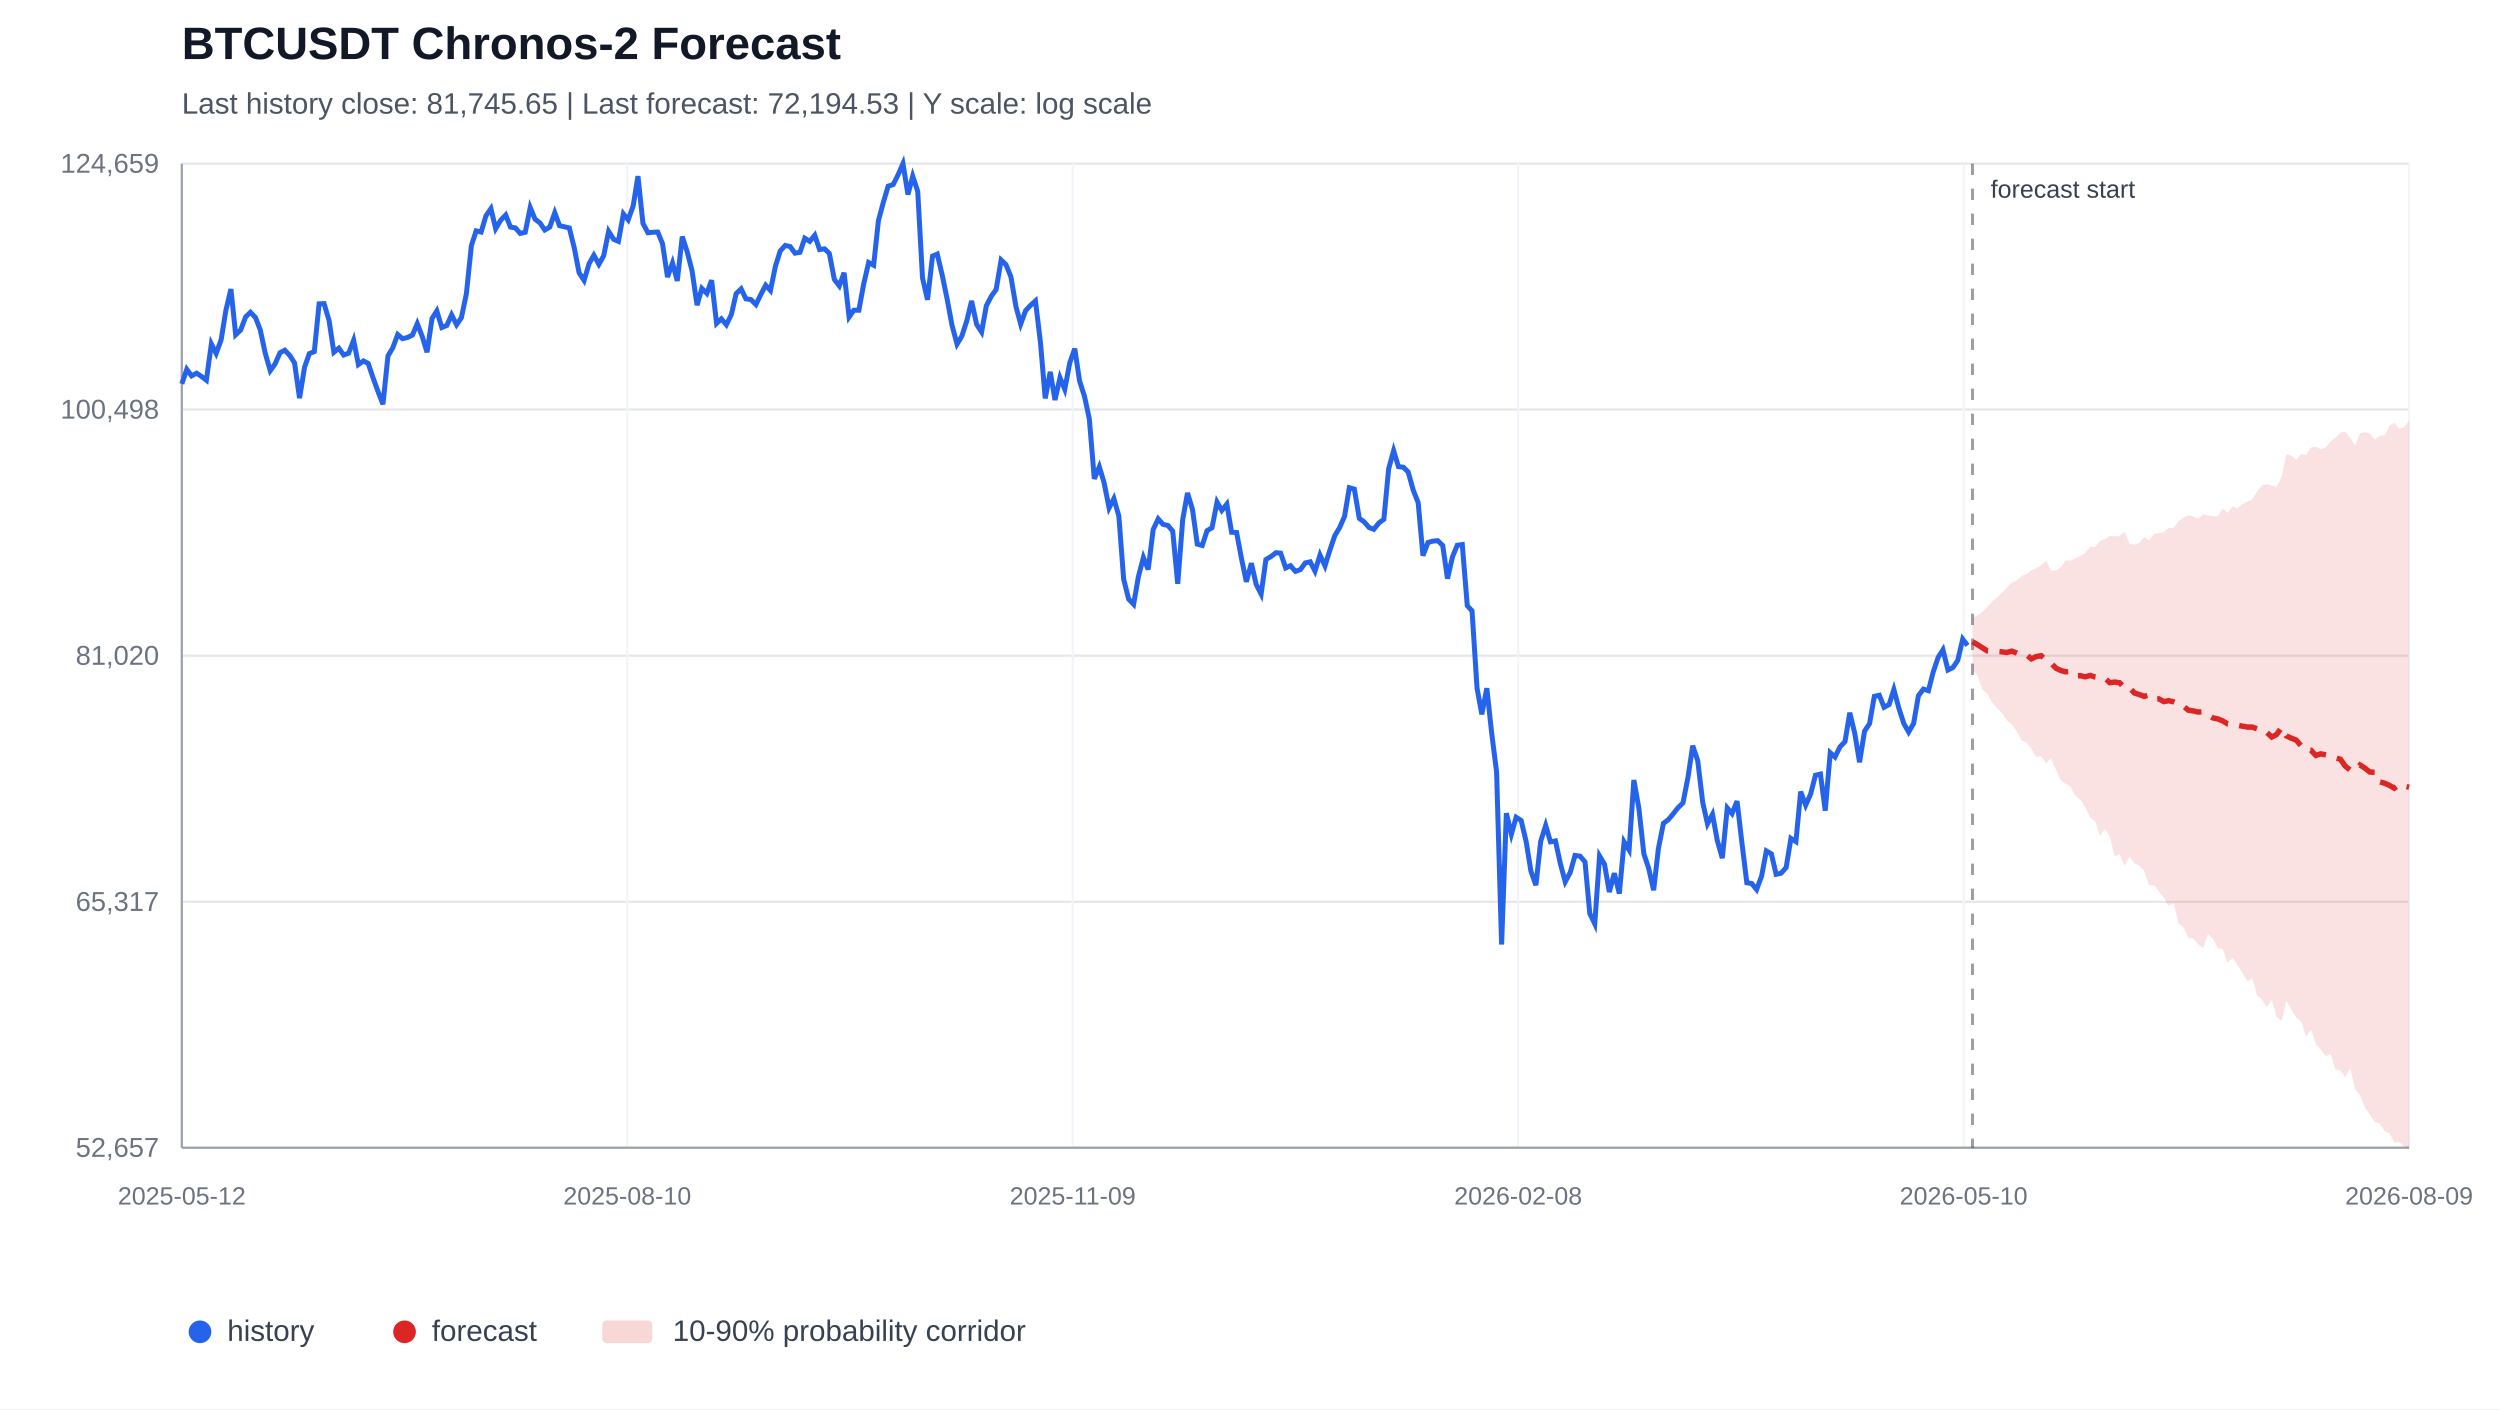
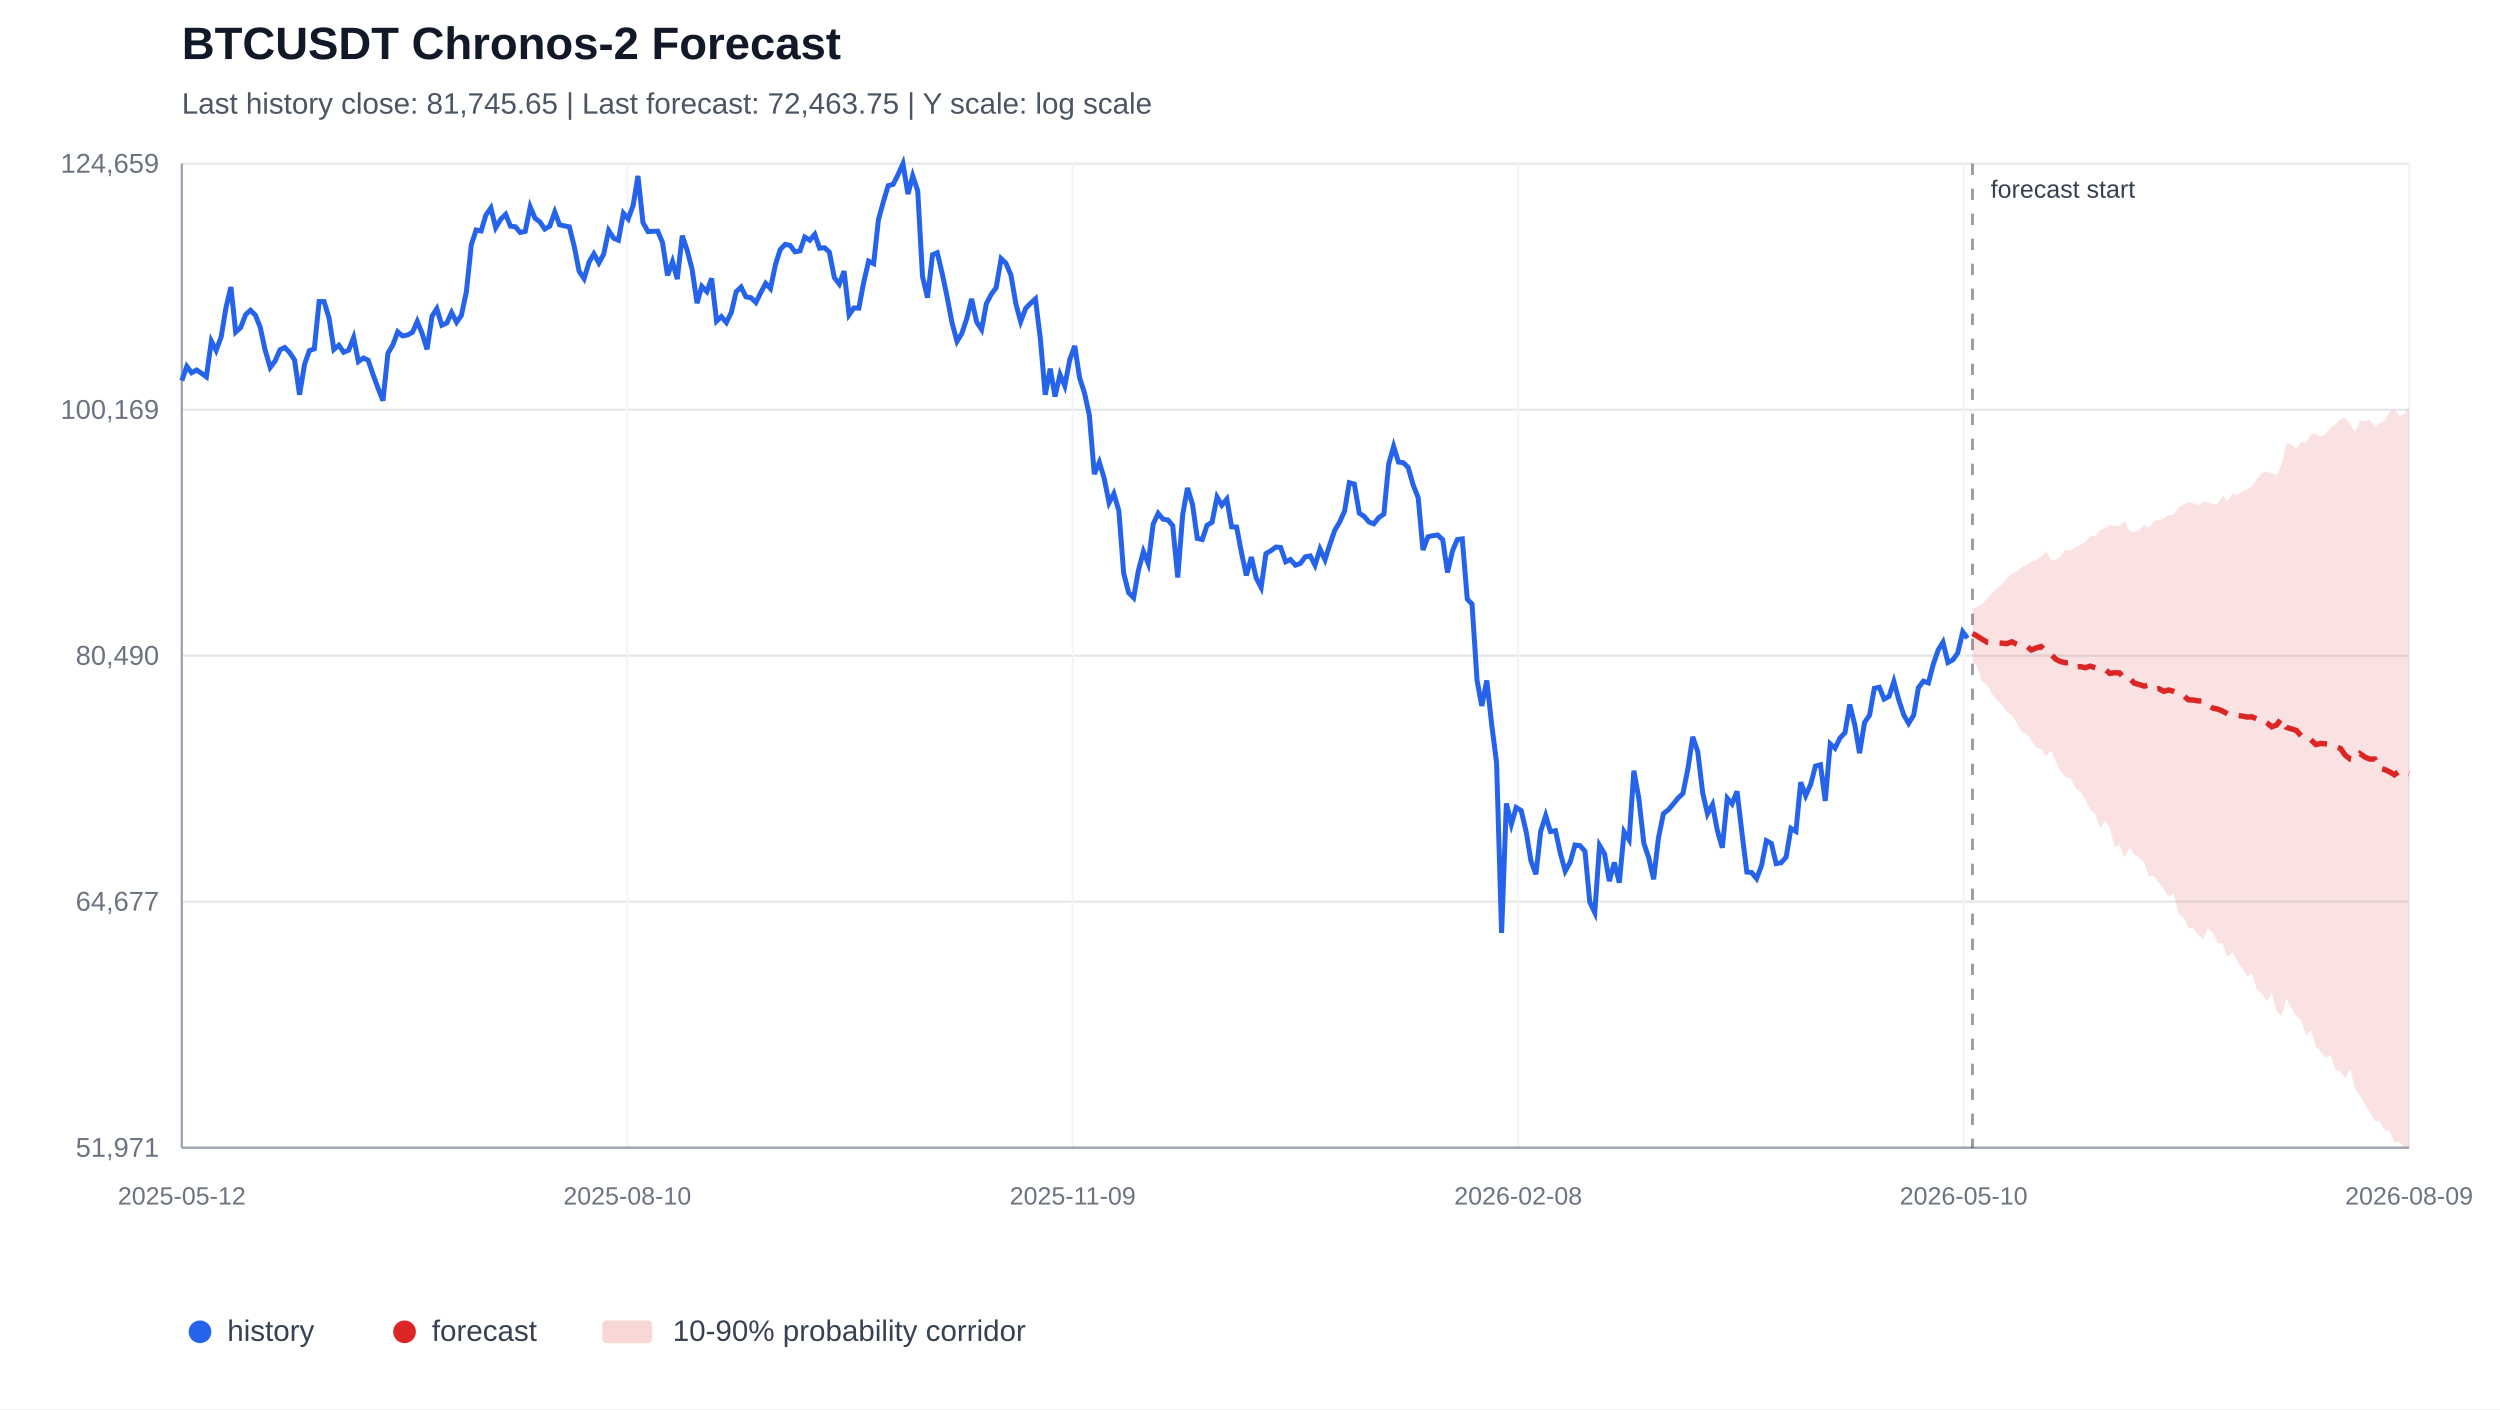
<svg xmlns="http://www.w3.org/2000/svg" data-y-scale="log" width="1100" height="620" viewBox="0 0 1100 620">
  <rect width="100%" height="100%" fill="#ffffff" />
  <text x="80" y="26" font-family="Arial, sans-serif" font-size="20" font-weight="700" fill="#111827">BTCUSDT Chronos-2 Forecast</text>
-   <text x="80" y="50" font-family="Arial, sans-serif" font-size="13" fill="#4b5563">Last history close: 81,745.65 | Last forecast: 72,194.53 | Y scale: log scale</text>
+   <text x="80" y="50" font-family="Arial, sans-serif" font-size="13" fill="#4b5563">Last history close: 81,745.65 | Last forecast: 72,463.75 | Y scale: log scale</text>
  <line x1="80" y1="505.0" x2="1060" y2="505.0" stroke="#e5e7eb" stroke-width="1" />
-   <text x="70" y="509.0" text-anchor="end" font-family="Arial, sans-serif" font-size="12" fill="#6b7280">52,657</text>
-   <line x1="80" y1="396.8" x2="1060" y2="396.8" stroke="#e5e7eb" stroke-width="1" />
-   <text x="70" y="400.8" text-anchor="end" font-family="Arial, sans-serif" font-size="12" fill="#6b7280">65,317</text>
+   <text x="70" y="509.0" text-anchor="end" font-family="Arial, sans-serif" font-size="12" fill="#6b7280">51,971</text>
+   <line x1="80" y1="396.7" x2="1060" y2="396.7" stroke="#e5e7eb" stroke-width="1" />
+   <text x="70" y="400.7" text-anchor="end" font-family="Arial, sans-serif" font-size="12" fill="#6b7280">64,677</text>
  <line x1="80" y1="288.5" x2="1060" y2="288.5" stroke="#e5e7eb" stroke-width="1" />
-   <text x="70" y="292.5" text-anchor="end" font-family="Arial, sans-serif" font-size="12" fill="#6b7280">81,020</text>
-   <line x1="80" y1="180.2" x2="1060" y2="180.2" stroke="#e5e7eb" stroke-width="1" />
-   <text x="70" y="184.2" text-anchor="end" font-family="Arial, sans-serif" font-size="12" fill="#6b7280">100,498</text>
+   <text x="70" y="292.5" text-anchor="end" font-family="Arial, sans-serif" font-size="12" fill="#6b7280">80,490</text>
+   <line x1="80" y1="180.3" x2="1060" y2="180.3" stroke="#e5e7eb" stroke-width="1" />
+   <text x="70" y="184.3" text-anchor="end" font-family="Arial, sans-serif" font-size="12" fill="#6b7280">100,169</text>
  <line x1="80" y1="72.0" x2="1060" y2="72.0" stroke="#e5e7eb" stroke-width="1" />
  <text x="70" y="76.0" text-anchor="end" font-family="Arial, sans-serif" font-size="12" fill="#6b7280">124,659</text>
  <line class="x-axis-grid" x1="80.0" y1="72" x2="80.0" y2="505" stroke="#f1f5f9" stroke-width="1" />
  <line class="x-axis-grid" x1="276.0" y1="72" x2="276.0" y2="505" stroke="#f1f5f9" stroke-width="1" />
  <line class="x-axis-grid" x1="472.0" y1="72" x2="472.0" y2="505" stroke="#f1f5f9" stroke-width="1" />
  <line class="x-axis-grid" x1="668.0" y1="72" x2="668.0" y2="505" stroke="#f1f5f9" stroke-width="1" />
  <line class="x-axis-grid" x1="864.0" y1="72" x2="864.0" y2="505" stroke="#f1f5f9" stroke-width="1" />
  <line class="x-axis-grid" x1="1060.0" y1="72" x2="1060.0" y2="505" stroke="#f1f5f9" stroke-width="1" />
  <line x1="80" y1="72" x2="80" y2="505" stroke="#9ca3af" stroke-width="1" />
  <line x1="80" y1="505" x2="1060" y2="505" stroke="#9ca3af" stroke-width="1" />
  <text class="x-axis-label" x="80.0" y="530" text-anchor="middle" font-family="Arial, sans-serif" font-size="11" fill="#6b7280">2025-05-12</text>
  <text class="x-axis-label" x="276.0" y="530" text-anchor="middle" font-family="Arial, sans-serif" font-size="11" fill="#6b7280">2025-08-10</text>
  <text class="x-axis-label" x="472.0" y="530" text-anchor="middle" font-family="Arial, sans-serif" font-size="11" fill="#6b7280">2025-11-09</text>
  <text class="x-axis-label" x="668.0" y="530" text-anchor="middle" font-family="Arial, sans-serif" font-size="11" fill="#6b7280">2026-02-08</text>
  <text class="x-axis-label" x="864.0" y="530" text-anchor="middle" font-family="Arial, sans-serif" font-size="11" fill="#6b7280">2026-05-10</text>
  <text class="x-axis-label" x="1060.0" y="530" text-anchor="middle" font-family="Arial, sans-serif" font-size="11" fill="#6b7280">2026-08-09</text>
  <line id="forecast-start-line" x1="867.9" y1="72" x2="867.9" y2="505" stroke="#111827" stroke-width="1.3" stroke-dasharray="5 6" opacity="0.42" />
  <text x="875.9" y="87" font-family="Arial, sans-serif" font-size="11" fill="#374151">forecast start</text>
-   <path id="probability-corridor" d="M 867.9 271.7 L 870.0 270.8 L 872.2 269.4 L 874.4 267.0 L 876.5 264.8 L 878.7 262.8 L 880.8 261.0 L 883.0 258.6 L 885.2 256.4 L 887.3 255.5 L 889.5 253.4 L 891.6 252.7 L 893.8 250.8 L 895.9 250.1 L 898.1 248.8 L 900.3 246.6 L 902.4 251.1 L 904.6 251.0 L 906.7 249.7 L 908.9 246.6 L 911.1 246.7 L 913.2 245.7 L 915.4 244.5 L 917.5 243.3 L 919.7 240.5 L 921.9 240.7 L 924.0 238.0 L 926.2 237.3 L 928.3 235.8 L 930.5 236.0 L 932.6 235.9 L 934.8 233.9 L 937.0 239.4 L 939.1 239.6 L 941.3 238.9 L 943.4 236.4 L 945.6 237.7 L 947.8 234.9 L 949.9 234.6 L 952.1 234.1 L 954.2 232.3 L 956.4 232.3 L 958.5 229.3 L 960.7 227.8 L 962.9 226.7 L 965.0 227.2 L 967.2 228.2 L 969.3 226.4 L 971.5 226.8 L 973.7 227.1 L 975.8 227.2 L 978.0 223.6 L 980.1 225.7 L 982.3 222.9 L 984.4 223.7 L 986.6 221.8 L 988.8 220.6 L 990.9 219.9 L 993.1 216.3 L 995.2 213.6 L 997.4 213.0 L 999.6 213.7 L 1001.7 214.3 L 1003.9 209.8 L 1006.0 199.8 L 1008.2 200.5 L 1010.4 202.3 L 1012.5 199.8 L 1014.7 200.3 L 1016.8 196.9 L 1019.0 196.6 L 1021.1 197.6 L 1023.3 196.9 L 1025.5 194.2 L 1027.6 192.6 L 1029.8 190.3 L 1031.9 189.9 L 1034.1 192.8 L 1036.3 196.0 L 1038.4 190.7 L 1040.6 190.1 L 1042.7 190.7 L 1044.9 193.5 L 1047.0 191.7 L 1049.2 191.7 L 1051.4 187.4 L 1053.5 186.0 L 1055.7 188.6 L 1057.8 188.0 L 1060.0 184.9 L 1060.0 505.0 L 1057.8 504.5 L 1055.7 502.4 L 1053.5 502.8 L 1051.4 498.6 L 1049.2 497.7 L 1047.0 494.3 L 1044.9 493.7 L 1042.7 490.4 L 1040.6 487.4 L 1038.4 482.0 L 1036.3 479.2 L 1034.1 470.1 L 1031.9 474.0 L 1029.8 470.9 L 1027.6 470.7 L 1025.5 463.8 L 1023.3 464.7 L 1021.1 461.8 L 1019.0 459.4 L 1016.8 453.0 L 1014.7 456.1 L 1012.5 449.3 L 1010.4 447.8 L 1008.2 444.2 L 1006.0 440.3 L 1003.9 449.3 L 1001.7 447.4 L 999.6 439.8 L 997.4 443.3 L 995.2 439.6 L 993.1 437.9 L 990.9 430.5 L 988.8 431.7 L 986.6 427.9 L 984.4 424.6 L 982.3 421.4 L 980.1 423.7 L 978.0 417.6 L 975.8 417.2 L 973.7 413.1 L 971.5 411.0 L 969.3 417.3 L 967.2 415.4 L 965.0 412.9 L 962.9 412.8 L 960.7 408.1 L 958.5 406.2 L 956.4 397.3 L 954.2 398.6 L 952.1 395.0 L 949.9 392.2 L 947.8 389.5 L 945.6 389.5 L 943.4 383.1 L 941.3 381.0 L 939.1 379.8 L 937.0 376.8 L 934.8 381.0 L 932.6 375.8 L 930.5 376.9 L 928.3 368.2 L 926.2 364.7 L 924.0 367.9 L 921.9 361.5 L 919.7 359.8 L 917.5 355.1 L 915.4 351.9 L 913.2 350.2 L 911.1 346.2 L 908.9 345.0 L 906.7 343.3 L 904.6 338.6 L 902.4 333.6 L 900.3 335.9 L 898.1 332.7 L 895.9 333.0 L 893.8 329.5 L 891.6 326.6 L 889.5 325.8 L 887.3 321.7 L 885.2 318.7 L 883.0 317.0 L 880.8 313.6 L 878.7 311.6 L 876.5 309.0 L 874.4 305.2 L 872.2 303.4 L 870.0 297.0 L 867.9 294.9 Z" fill="#dc2626" fill-opacity="0.13" stroke="none" />
-   <path d="M 80.0 168.9 L 82.2 162.5 L 84.3 165.4 L 86.5 164.2 L 88.6 165.6 L 90.8 167.3 L 93.0 151.3 L 95.1 155.5 L 97.3 149.5 L 99.4 136.5 L 101.6 127.2 L 103.7 147.3 L 105.9 145.2 L 108.1 139.4 L 110.2 137.4 L 112.4 139.7 L 114.5 145.1 L 116.7 155.4 L 118.9 163.1 L 121.0 160.2 L 123.2 155.2 L 125.3 154.1 L 127.5 156.4 L 129.6 159.7 L 131.8 175.2 L 134.0 161.6 L 136.1 155.6 L 138.3 154.7 L 140.4 133.7 L 142.6 133.6 L 144.8 141.1 L 146.9 155.0 L 149.1 153.2 L 151.2 156.2 L 153.4 155.4 L 155.6 149.7 L 157.7 160.4 L 159.9 158.8 L 162.0 159.9 L 164.2 166.4 L 166.3 172.2 L 168.5 177.9 L 170.7 156.6 L 172.8 153.1 L 175.0 147.2 L 177.1 149.0 L 179.3 148.5 L 181.5 147.4 L 183.6 142.4 L 185.8 148.1 L 187.9 155.0 L 190.1 140.1 L 192.2 136.8 L 194.4 144.1 L 196.6 143.2 L 198.7 138.5 L 200.9 142.9 L 203.0 139.8 L 205.2 129.3 L 207.4 108.1 L 209.5 101.6 L 211.7 102.1 L 213.8 95.0 L 216.0 91.8 L 218.1 100.6 L 220.3 96.9 L 222.5 94.6 L 224.6 99.9 L 226.8 100.3 L 228.9 102.7 L 231.1 102.2 L 233.3 91.3 L 235.4 96.4 L 237.6 98.1 L 239.7 101.2 L 241.9 99.9 L 244.1 93.6 L 246.2 99.3 L 248.4 99.8 L 250.5 100.3 L 252.7 109.2 L 254.8 120.0 L 257.0 123.4 L 259.2 116.0 L 261.3 112.3 L 263.5 116.3 L 265.6 112.6 L 267.8 101.8 L 270.0 105.3 L 272.1 106.2 L 274.3 94.1 L 276.4 96.7 L 278.6 90.6 L 280.7 77.5 L 282.9 98.3 L 285.1 102.4 L 287.2 102.2 L 289.4 102.1 L 291.5 107.2 L 293.7 121.9 L 295.9 115.7 L 298.0 123.6 L 300.2 104.1 L 302.3 110.6 L 304.5 119.1 L 306.7 134.3 L 308.8 126.9 L 311.0 129.1 L 313.1 123.3 L 315.3 142.3 L 317.4 140.3 L 319.6 142.9 L 321.8 138.4 L 323.9 129.2 L 326.1 127.1 L 328.2 131.5 L 330.4 131.8 L 332.6 134.0 L 334.7 129.7 L 336.9 125.5 L 339.0 127.8 L 341.2 117.1 L 343.3 110.4 L 345.5 108.0 L 347.7 108.5 L 349.8 111.4 L 352.0 111.0 L 354.1 104.8 L 356.3 106.2 L 358.5 103.5 L 360.6 109.8 L 362.8 109.5 L 364.9 111.5 L 367.1 122.9 L 369.3 125.8 L 371.4 120.0 L 373.6 139.5 L 375.7 136.5 L 377.9 136.5 L 380.0 125.1 L 382.2 115.5 L 384.4 116.7 L 386.5 97.1 L 388.7 88.9 L 390.8 81.9 L 393.0 81.2 L 395.2 76.8 L 397.3 72.0 L 399.5 85.6 L 401.6 77.5 L 403.8 84.2 L 405.9 122.3 L 408.1 131.9 L 410.3 112.7 L 412.4 111.8 L 414.6 121.2 L 416.7 131.4 L 418.9 143.2 L 421.1 151.4 L 423.2 147.9 L 425.4 141.1 L 427.5 132.4 L 429.7 142.7 L 431.9 146.1 L 434.0 134.5 L 436.2 130.3 L 438.3 127.4 L 440.5 114.4 L 442.6 116.4 L 444.8 121.8 L 447.0 134.8 L 449.1 142.6 L 451.3 136.6 L 453.4 134.4 L 455.6 132.4 L 457.8 150.7 L 459.9 175.3 L 462.1 163.6 L 464.2 176.0 L 466.4 166.2 L 468.5 171.3 L 470.7 159.6 L 472.9 153.4 L 475.0 167.6 L 477.2 174.5 L 479.3 184.3 L 481.5 210.7 L 483.7 205.4 L 485.8 212.4 L 488.0 223.5 L 490.1 219.4 L 492.3 227.1 L 494.4 254.8 L 496.6 263.6 L 498.8 265.9 L 500.9 253.7 L 503.1 245.3 L 505.2 250.6 L 507.4 233.0 L 509.6 228.3 L 511.7 230.7 L 513.9 231.2 L 516.0 233.7 L 518.2 256.9 L 520.4 228.6 L 522.5 216.9 L 524.7 224.2 L 526.8 239.4 L 529.0 240.0 L 531.1 233.5 L 533.3 232.2 L 535.5 220.9 L 537.6 224.6 L 539.8 221.8 L 541.9 234.2 L 544.1 234.3 L 546.3 246.0 L 548.4 256.0 L 550.6 247.8 L 552.7 257.1 L 554.9 261.4 L 557.0 246.2 L 559.2 244.9 L 561.4 243.2 L 563.5 243.4 L 565.7 249.9 L 567.8 248.9 L 570.0 251.4 L 572.2 250.6 L 574.3 247.7 L 576.5 247.2 L 578.6 251.3 L 580.8 244.2 L 583.0 249.0 L 585.1 242.2 L 587.3 235.7 L 589.4 232.2 L 591.6 227.2 L 593.7 214.6 L 595.9 215.2 L 598.1 228.1 L 600.2 229.6 L 602.4 232.1 L 604.5 232.9 L 606.7 230.1 L 608.9 228.5 L 611.0 206.3 L 613.2 198.3 L 615.3 205.3 L 617.5 205.6 L 619.6 207.7 L 621.8 215.6 L 624.0 221.2 L 626.1 244.5 L 628.3 238.7 L 630.4 238.1 L 632.6 237.9 L 634.8 240.0 L 636.9 254.6 L 639.1 245.0 L 641.2 239.9 L 643.4 239.6 L 645.6 266.5 L 647.7 268.8 L 649.9 302.8 L 652.0 314.3 L 654.2 302.8 L 656.3 322.2 L 658.5 339.7 L 660.7 415.6 L 662.8 357.8 L 665.0 367.1 L 667.1 359.6 L 669.3 361.0 L 671.5 370.3 L 673.6 383.3 L 675.8 389.5 L 677.9 370.2 L 680.1 363.2 L 682.2 370.4 L 684.4 370.0 L 686.6 380.2 L 688.7 388.0 L 690.9 383.9 L 693.0 376.4 L 695.2 376.7 L 697.4 379.2 L 699.5 401.9 L 701.7 406.5 L 703.8 376.6 L 706.0 380.3 L 708.1 392.5 L 710.3 384.2 L 712.5 393.2 L 714.6 370.4 L 716.8 374.0 L 718.9 343.2 L 721.1 355.6 L 723.3 375.7 L 725.4 382.0 L 727.6 391.7 L 729.7 373.3 L 731.9 362.3 L 734.1 360.6 L 736.2 358.1 L 738.4 355.3 L 740.5 353.3 L 742.7 342.1 L 744.8 328.1 L 747.0 334.7 L 749.2 353.1 L 751.3 362.5 L 753.5 358.3 L 755.6 369.8 L 757.8 377.6 L 760.0 355.5 L 762.1 358.0 L 764.3 352.5 L 766.4 370.5 L 768.6 388.4 L 770.7 388.7 L 772.9 391.4 L 775.1 385.5 L 777.2 374.4 L 779.4 375.7 L 781.5 384.7 L 783.7 384.2 L 785.9 381.7 L 788.0 368.9 L 790.2 370.3 L 792.3 348.3 L 794.5 354.3 L 796.7 349.3 L 798.8 341.1 L 801.0 340.6 L 803.1 356.7 L 805.3 331.2 L 807.4 333.1 L 809.6 328.6 L 811.8 326.3 L 813.9 313.6 L 816.1 322.7 L 818.2 335.4 L 820.4 321.7 L 822.6 318.4 L 824.7 306.4 L 826.9 305.9 L 829.0 311.2 L 831.2 310.0 L 833.3 303.4 L 835.5 311.6 L 837.7 318.4 L 839.8 322.1 L 842.0 318.3 L 844.1 306.1 L 846.3 303.2 L 848.5 303.9 L 850.6 295.7 L 852.8 289.2 L 854.9 285.9 L 857.1 294.8 L 859.3 293.7 L 861.4 290.6 L 863.6 281.2 L 865.7 284.0" fill="none" stroke="#2563eb" stroke-width="2.2" />
-   <path d="M 867.9 282.4 L 870.0 283.6 L 872.2 285.0 L 874.4 286.4 L 876.5 286.6 L 878.7 286.6 L 880.8 286.8 L 883.0 287.1 L 885.2 286.5 L 887.3 287.3 L 889.5 288.2 L 891.6 288.1 L 893.8 289.9 L 895.9 288.9 L 898.1 288.5 L 900.3 290.6 L 902.4 291.7 L 904.6 294.0 L 906.7 295.0 L 908.9 295.6 L 911.1 295.5 L 913.2 297.4 L 915.4 297.3 L 917.5 297.8 L 919.7 297.2 L 921.9 297.9 L 924.0 298.2 L 926.2 298.4 L 928.3 300.4 L 930.5 300.1 L 932.6 300.4 L 934.8 302.7 L 937.0 302.6 L 939.1 304.9 L 941.3 305.6 L 943.4 306.4 L 945.6 305.8 L 947.8 307.6 L 949.9 307.5 L 952.1 308.7 L 954.2 308.3 L 956.4 308.8 L 958.5 309.6 L 960.7 310.7 L 962.9 312.5 L 965.0 312.8 L 967.2 313.3 L 969.3 313.2 L 971.5 314.6 L 973.7 315.9 L 975.8 316.3 L 978.0 317.2 L 980.1 318.5 L 982.3 318.6 L 984.4 319.1 L 986.6 319.5 L 988.8 319.9 L 990.9 319.9 L 993.1 320.7 L 995.2 320.8 L 997.4 322.3 L 999.6 324.3 L 1001.7 323.2 L 1003.9 320.1 L 1006.0 323.8 L 1008.2 324.8 L 1010.4 325.7 L 1012.5 328.2 L 1014.7 330.0 L 1016.8 330.1 L 1019.0 332.4 L 1021.1 331.7 L 1023.3 332.1 L 1025.5 332.5 L 1027.6 333.4 L 1029.8 334.1 L 1031.9 337.1 L 1034.1 338.8 L 1036.3 339.0 L 1038.4 336.6 L 1040.6 338.0 L 1042.7 339.7 L 1044.9 339.8 L 1047.0 344.0 L 1049.2 344.6 L 1051.4 345.6 L 1053.5 346.8 L 1055.7 345.1 L 1057.8 345.8 L 1060.0 346.4" fill="none" stroke="#dc2626" stroke-width="2.4" stroke-dasharray="8 5" />
+   <path id="probability-corridor" d="M 867.9 267.9 L 870.0 267.1 L 872.2 265.6 L 874.4 263.3 L 876.5 260.9 L 878.7 258.9 L 880.8 257.2 L 883.0 254.7 L 885.2 252.4 L 887.3 251.7 L 889.5 249.5 L 891.6 248.8 L 893.8 247.0 L 895.9 246.4 L 898.1 244.9 L 900.3 242.7 L 902.4 246.4 L 904.6 246.3 L 906.7 244.8 L 908.9 241.8 L 911.1 242.1 L 913.2 240.8 L 915.4 239.7 L 917.5 238.4 L 919.7 235.8 L 921.9 235.8 L 924.0 233.2 L 926.2 232.5 L 928.3 231.0 L 930.5 231.4 L 932.6 231.3 L 934.8 229.2 L 937.0 233.9 L 939.1 234.2 L 941.3 233.2 L 943.4 230.9 L 945.6 232.1 L 947.8 229.2 L 949.9 228.9 L 952.1 228.3 L 954.2 226.7 L 956.4 226.4 L 958.5 223.5 L 960.7 222.0 L 962.9 220.9 L 965.0 221.4 L 967.2 222.4 L 969.3 220.8 L 971.5 221.1 L 973.7 221.8 L 975.8 221.7 L 978.0 218.2 L 980.1 220.3 L 982.3 217.4 L 984.4 217.8 L 986.6 216.2 L 988.8 215.1 L 990.9 214.1 L 993.1 210.7 L 995.2 208.1 L 997.4 207.5 L 999.6 208.2 L 1001.7 209.0 L 1003.9 204.6 L 1006.0 195.0 L 1008.2 195.5 L 1010.4 197.3 L 1012.5 194.6 L 1014.7 194.6 L 1016.8 191.3 L 1019.0 190.8 L 1021.1 192.0 L 1023.3 191.1 L 1025.5 188.3 L 1027.6 186.8 L 1029.8 184.4 L 1031.9 183.8 L 1034.1 186.8 L 1036.3 190.1 L 1038.4 184.8 L 1040.6 185.5 L 1042.7 184.6 L 1044.9 187.7 L 1047.0 186.1 L 1049.2 185.4 L 1051.4 181.2 L 1053.5 180.1 L 1055.7 183.0 L 1057.8 182.3 L 1060.0 179.2 L 1060.0 505.0 L 1057.8 504.7 L 1055.7 502.4 L 1053.5 502.7 L 1051.4 497.6 L 1049.2 497.2 L 1047.0 493.3 L 1044.9 493.2 L 1042.7 489.4 L 1040.6 486.0 L 1038.4 482.0 L 1036.3 479.5 L 1034.1 470.4 L 1031.9 474.5 L 1029.8 471.4 L 1027.6 470.7 L 1025.5 464.4 L 1023.3 465.3 L 1021.1 462.8 L 1019.0 460.4 L 1016.8 453.1 L 1014.7 455.8 L 1012.5 448.8 L 1010.4 447.2 L 1008.2 443.4 L 1006.0 439.6 L 1003.9 447.0 L 1001.7 445.0 L 999.6 437.0 L 997.4 440.7 L 995.2 437.3 L 993.1 435.6 L 990.9 428.2 L 988.8 429.6 L 986.6 426.1 L 984.4 423.0 L 982.3 419.1 L 980.1 421.1 L 978.0 415.1 L 975.8 414.9 L 973.7 410.5 L 971.5 408.5 L 969.3 413.3 L 967.2 411.1 L 965.0 408.4 L 962.9 408.2 L 960.7 403.6 L 958.5 402.1 L 956.4 393.1 L 954.2 394.6 L 952.1 391.2 L 949.9 388.5 L 947.8 385.4 L 945.6 385.6 L 943.4 379.6 L 941.3 377.5 L 939.1 376.0 L 937.0 373.1 L 934.8 377.2 L 932.6 371.7 L 930.5 372.9 L 928.3 364.2 L 926.2 361.2 L 924.0 364.5 L 921.9 358.1 L 919.7 356.3 L 917.5 351.7 L 915.4 348.4 L 913.2 346.8 L 911.1 342.6 L 908.9 341.9 L 906.7 339.8 L 904.6 334.9 L 902.4 330.3 L 900.3 332.8 L 898.1 329.4 L 895.9 329.1 L 893.8 325.8 L 891.6 322.8 L 889.5 322.0 L 887.3 317.9 L 885.2 314.7 L 883.0 313.4 L 880.8 310.0 L 878.7 308.1 L 876.5 305.4 L 874.4 301.6 L 872.2 299.9 L 870.0 293.5 L 867.9 291.1 Z" fill="#dc2626" fill-opacity="0.13" stroke="none" />
+   <path d="M 80.0 167.5 L 82.2 161.2 L 84.3 164.0 L 86.5 162.8 L 88.6 164.2 L 90.8 165.8 L 93.0 150.1 L 95.1 154.2 L 97.3 148.3 L 99.4 135.5 L 101.6 126.3 L 103.7 146.1 L 105.9 144.1 L 108.1 138.4 L 110.2 136.5 L 112.4 138.7 L 114.5 144.0 L 116.7 154.2 L 118.9 161.7 L 121.0 158.9 L 123.2 153.9 L 125.3 152.9 L 127.5 155.2 L 129.6 158.4 L 131.8 173.7 L 134.0 160.3 L 136.1 154.3 L 138.3 153.5 L 140.4 132.7 L 142.6 132.7 L 144.8 140.0 L 146.9 153.8 L 149.1 151.9 L 151.2 155.0 L 153.4 154.1 L 155.6 148.5 L 157.7 159.1 L 159.9 157.5 L 162.0 158.5 L 164.2 165.0 L 166.3 170.7 L 168.5 176.3 L 170.7 155.4 L 172.8 151.9 L 175.0 146.0 L 177.1 147.8 L 179.3 147.4 L 181.5 146.2 L 183.6 141.4 L 185.8 146.9 L 187.9 153.7 L 190.1 139.1 L 192.2 135.8 L 194.4 143.1 L 196.6 142.1 L 198.7 137.5 L 200.9 141.8 L 203.0 138.8 L 205.2 128.4 L 207.4 107.6 L 209.5 101.2 L 211.7 101.6 L 213.8 94.6 L 216.0 91.5 L 218.1 100.2 L 220.3 96.5 L 222.5 94.3 L 224.6 99.5 L 226.8 99.8 L 228.9 102.3 L 231.1 101.8 L 233.3 91.0 L 235.4 96.0 L 237.6 97.7 L 239.7 100.8 L 241.9 99.5 L 244.1 93.3 L 246.2 98.9 L 248.4 99.4 L 250.5 99.8 L 252.7 108.6 L 254.8 119.3 L 257.0 122.6 L 259.2 115.3 L 261.3 111.7 L 263.5 115.7 L 265.6 111.9 L 267.8 101.4 L 270.0 104.8 L 272.1 105.7 L 274.3 93.8 L 276.4 96.3 L 278.6 90.3 L 280.7 77.4 L 282.9 97.9 L 285.1 101.9 L 287.2 101.8 L 289.4 101.7 L 291.5 106.7 L 293.7 121.2 L 295.9 115.1 L 298.0 122.8 L 300.2 103.7 L 302.3 110.0 L 304.5 118.4 L 306.7 133.4 L 308.8 126.0 L 311.0 128.3 L 313.1 122.5 L 315.3 141.3 L 317.4 139.3 L 319.6 141.9 L 321.8 137.4 L 323.9 128.4 L 326.1 126.3 L 328.2 130.6 L 330.4 131.0 L 332.6 133.1 L 334.7 128.8 L 336.9 124.7 L 339.0 127.0 L 341.2 116.4 L 343.3 109.8 L 345.5 107.5 L 347.7 108.0 L 349.8 110.8 L 352.0 110.4 L 354.1 104.3 L 356.3 105.7 L 358.5 103.1 L 360.6 109.2 L 362.8 109.0 L 364.9 110.9 L 367.1 122.1 L 369.3 125.0 L 371.4 119.3 L 373.6 138.5 L 375.7 135.5 L 377.9 135.6 L 380.0 124.3 L 382.2 114.9 L 384.4 116.0 L 386.5 96.7 L 388.7 88.7 L 390.8 81.7 L 393.0 81.1 L 395.2 76.7 L 397.3 72.0 L 399.5 85.4 L 401.6 77.4 L 403.8 84.0 L 405.9 121.6 L 408.1 131.0 L 410.3 112.1 L 412.4 111.2 L 414.6 120.5 L 416.7 130.5 L 418.9 142.1 L 421.1 150.2 L 423.2 146.7 L 425.4 140.1 L 427.5 131.5 L 429.7 141.6 L 431.9 145.0 L 434.0 133.6 L 436.2 129.4 L 438.3 126.6 L 440.5 113.8 L 442.6 115.8 L 444.8 121.0 L 447.0 133.8 L 449.1 141.5 L 451.3 135.7 L 453.4 133.5 L 455.6 131.5 L 457.8 149.5 L 459.9 173.7 L 462.1 162.2 L 464.2 174.5 L 466.4 164.8 L 468.5 169.8 L 470.7 158.2 L 472.9 152.2 L 475.0 166.2 L 477.2 173.0 L 479.3 182.6 L 481.5 208.6 L 483.7 203.4 L 485.8 210.3 L 488.0 221.2 L 490.1 217.2 L 492.3 224.8 L 494.4 252.1 L 496.6 260.8 L 498.8 263.0 L 500.9 251.0 L 503.1 242.7 L 505.2 247.9 L 507.4 230.6 L 509.6 225.9 L 511.7 228.4 L 513.9 228.8 L 516.0 231.3 L 518.2 254.1 L 520.4 226.3 L 522.5 214.7 L 524.7 221.9 L 526.8 236.9 L 529.0 237.4 L 531.1 231.1 L 533.3 229.8 L 535.5 218.7 L 537.6 222.3 L 539.8 219.6 L 541.9 231.8 L 544.1 231.9 L 546.3 243.4 L 548.4 253.2 L 550.6 245.1 L 552.7 254.3 L 554.9 258.5 L 557.0 243.6 L 559.2 242.3 L 561.4 240.7 L 563.5 240.9 L 565.7 247.2 L 567.8 246.2 L 570.0 248.7 L 572.2 247.9 L 574.3 245.0 L 576.5 244.6 L 578.6 248.7 L 580.8 241.6 L 583.0 246.3 L 585.1 239.7 L 587.3 233.3 L 589.4 229.8 L 591.6 224.9 L 593.7 212.4 L 595.9 213.0 L 598.1 225.8 L 600.2 227.2 L 602.4 229.7 L 604.5 230.5 L 606.7 227.7 L 608.9 226.2 L 611.0 204.3 L 613.2 196.4 L 615.3 203.3 L 617.5 203.6 L 619.6 205.7 L 621.8 213.4 L 624.0 219.0 L 626.1 242.0 L 628.3 236.2 L 630.4 235.7 L 632.6 235.4 L 634.8 237.5 L 636.9 251.9 L 639.1 242.4 L 641.2 237.4 L 643.4 237.1 L 645.6 263.6 L 647.7 265.8 L 649.9 299.4 L 652.0 310.6 L 654.2 299.4 L 656.3 318.4 L 658.5 335.7 L 660.7 410.5 L 662.8 353.5 L 665.0 362.7 L 667.1 355.3 L 669.3 356.6 L 671.5 365.9 L 673.6 378.7 L 675.8 384.7 L 677.9 365.8 L 680.1 358.9 L 682.2 365.9 L 684.4 365.5 L 686.6 375.6 L 688.7 383.3 L 690.9 379.3 L 693.0 371.8 L 695.2 372.1 L 697.4 374.6 L 699.5 396.9 L 701.7 401.5 L 703.8 372.0 L 706.0 375.7 L 708.1 387.7 L 710.3 379.5 L 712.5 388.4 L 714.6 366.0 L 716.8 369.5 L 718.9 339.1 L 721.1 351.4 L 723.3 371.1 L 725.4 377.3 L 727.6 386.9 L 729.7 368.8 L 731.9 358.0 L 734.1 356.3 L 736.2 353.8 L 738.4 351.1 L 740.5 349.1 L 742.7 338.1 L 744.8 324.2 L 747.0 330.7 L 749.2 348.9 L 751.3 358.1 L 753.5 354.0 L 755.6 365.3 L 757.8 373.0 L 760.0 351.2 L 762.1 353.7 L 764.3 348.2 L 766.4 366.0 L 768.6 383.7 L 770.7 383.9 L 772.9 386.6 L 775.1 380.8 L 777.2 369.9 L 779.4 371.1 L 781.5 380.0 L 783.7 379.6 L 785.9 377.1 L 788.0 364.5 L 790.2 365.8 L 792.3 344.2 L 794.5 350.1 L 796.7 345.1 L 798.8 337.1 L 801.0 336.5 L 803.1 352.4 L 805.3 327.3 L 807.4 329.2 L 809.6 324.7 L 811.8 322.4 L 813.9 310.0 L 816.1 318.9 L 818.2 331.4 L 820.4 317.9 L 822.6 314.7 L 824.7 302.9 L 826.9 302.4 L 829.0 307.6 L 831.2 306.4 L 833.3 299.9 L 835.5 308.1 L 837.7 314.7 L 839.8 318.3 L 842.0 314.7 L 844.1 302.6 L 846.3 299.7 L 848.5 300.5 L 850.6 292.4 L 852.8 286.0 L 854.9 282.6 L 857.1 291.5 L 859.3 290.3 L 861.4 287.3 L 863.6 278.0 L 865.7 280.8" fill="none" stroke="#2563eb" stroke-width="2.2" />
+   <path d="M 867.9 278.7 L 870.0 279.9 L 872.2 281.3 L 874.4 282.6 L 876.5 282.8 L 878.7 282.8 L 880.8 283.0 L 883.0 283.2 L 885.2 282.4 L 887.3 283.4 L 889.5 284.2 L 891.6 284.2 L 893.8 286.0 L 895.9 285.1 L 898.1 284.5 L 900.3 286.8 L 902.4 287.9 L 904.6 290.1 L 906.7 291.1 L 908.9 291.6 L 911.1 291.5 L 913.2 293.4 L 915.4 293.3 L 917.5 293.8 L 919.7 293.1 L 921.9 293.8 L 924.0 294.3 L 926.2 294.5 L 928.3 296.3 L 930.5 296.0 L 932.6 296.1 L 934.8 298.6 L 937.0 298.4 L 939.1 300.6 L 941.3 301.2 L 943.4 301.9 L 945.6 301.4 L 947.8 303.2 L 949.9 303.0 L 952.1 304.2 L 954.2 303.6 L 956.4 304.2 L 958.5 305.0 L 960.7 306.1 L 962.9 307.9 L 965.0 308.0 L 967.2 308.4 L 969.3 308.5 L 971.5 310.4 L 973.7 311.6 L 975.8 312.0 L 978.0 312.9 L 980.1 314.1 L 982.3 314.3 L 984.4 314.7 L 986.6 315.1 L 988.8 315.5 L 990.9 315.4 L 993.1 316.4 L 995.2 316.5 L 997.4 318.0 L 999.6 319.8 L 1001.7 319.0 L 1003.9 316.1 L 1006.0 320.0 L 1008.2 320.7 L 1010.4 321.4 L 1012.5 323.8 L 1014.7 325.5 L 1016.8 325.5 L 1019.0 327.6 L 1021.1 327.1 L 1023.3 327.3 L 1025.5 327.6 L 1027.6 328.5 L 1029.8 329.3 L 1031.9 332.3 L 1034.1 334.0 L 1036.3 334.1 L 1038.4 331.6 L 1040.6 333.1 L 1042.7 334.0 L 1044.9 334.0 L 1047.0 338.0 L 1049.2 338.6 L 1051.4 339.6 L 1053.5 340.9 L 1055.7 339.3 L 1057.8 340.0 L 1060.0 340.5" fill="none" stroke="#dc2626" stroke-width="2.4" stroke-dasharray="8 5" />
  <circle cx="88" cy="586" r="5" fill="#2563eb" />
  <text x="100" y="590" font-family="Arial, sans-serif" font-size="13" fill="#374151">history</text>
  <circle cx="178" cy="586" r="5" fill="#dc2626" />
  <text x="190" y="590" font-family="Arial, sans-serif" font-size="13" fill="#374151">forecast</text>
  <rect x="265" y="581" width="22" height="10" rx="2" fill="#dc2626" fill-opacity="0.18" />
  <text x="296" y="590" font-family="Arial, sans-serif" font-size="13" fill="#374151">10-90% probability corridor</text>
</svg>
